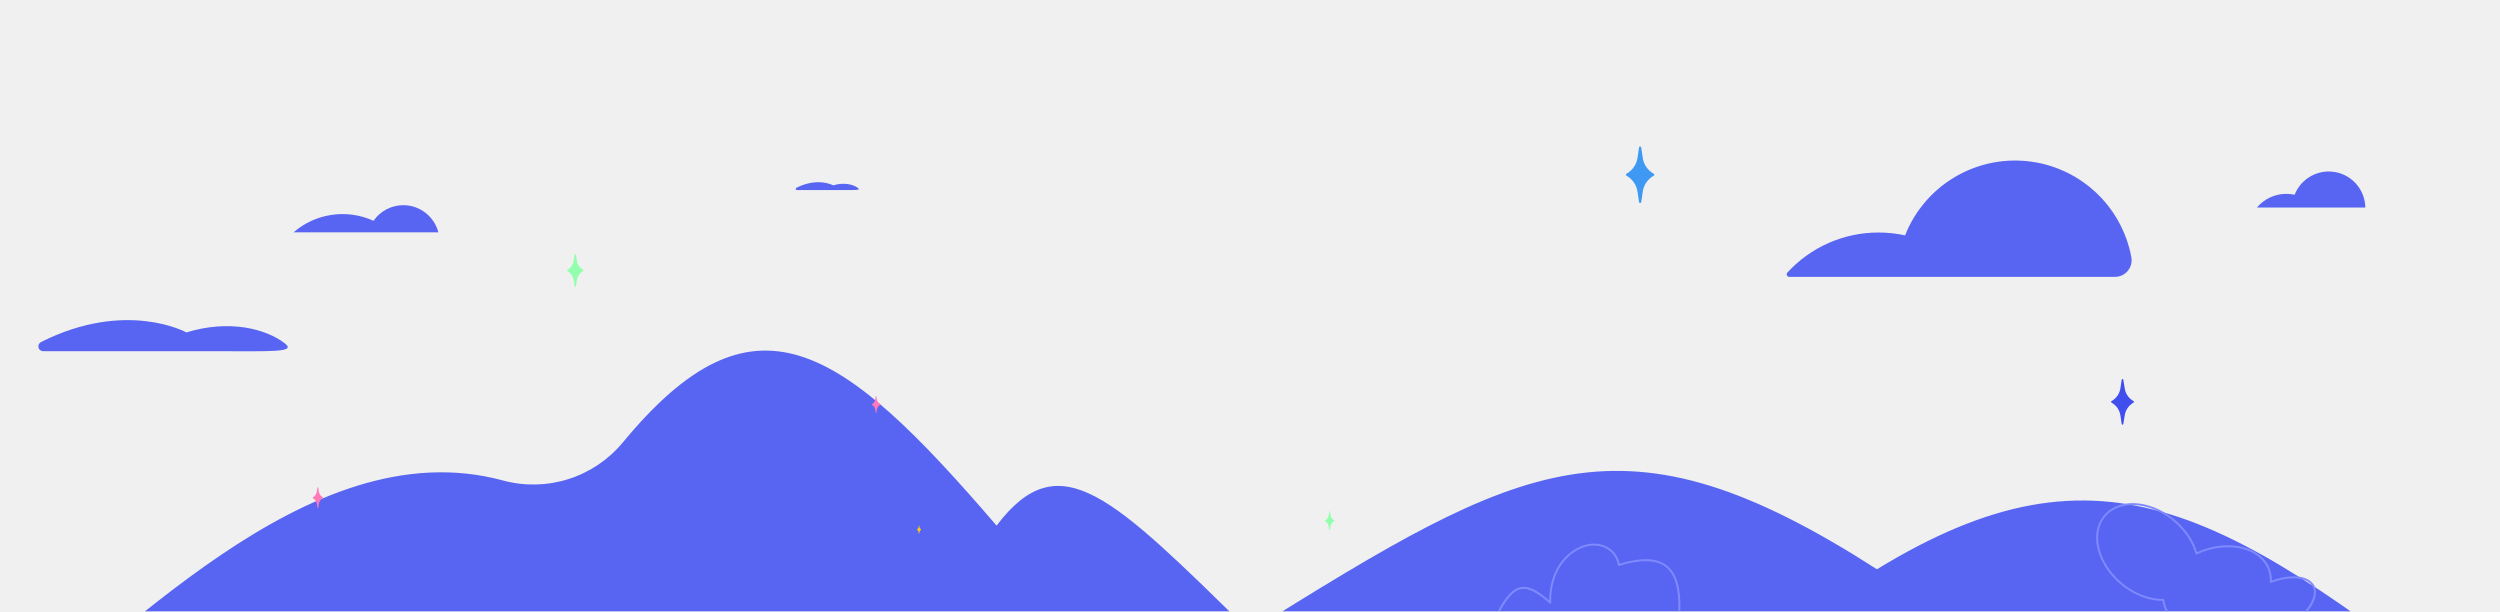
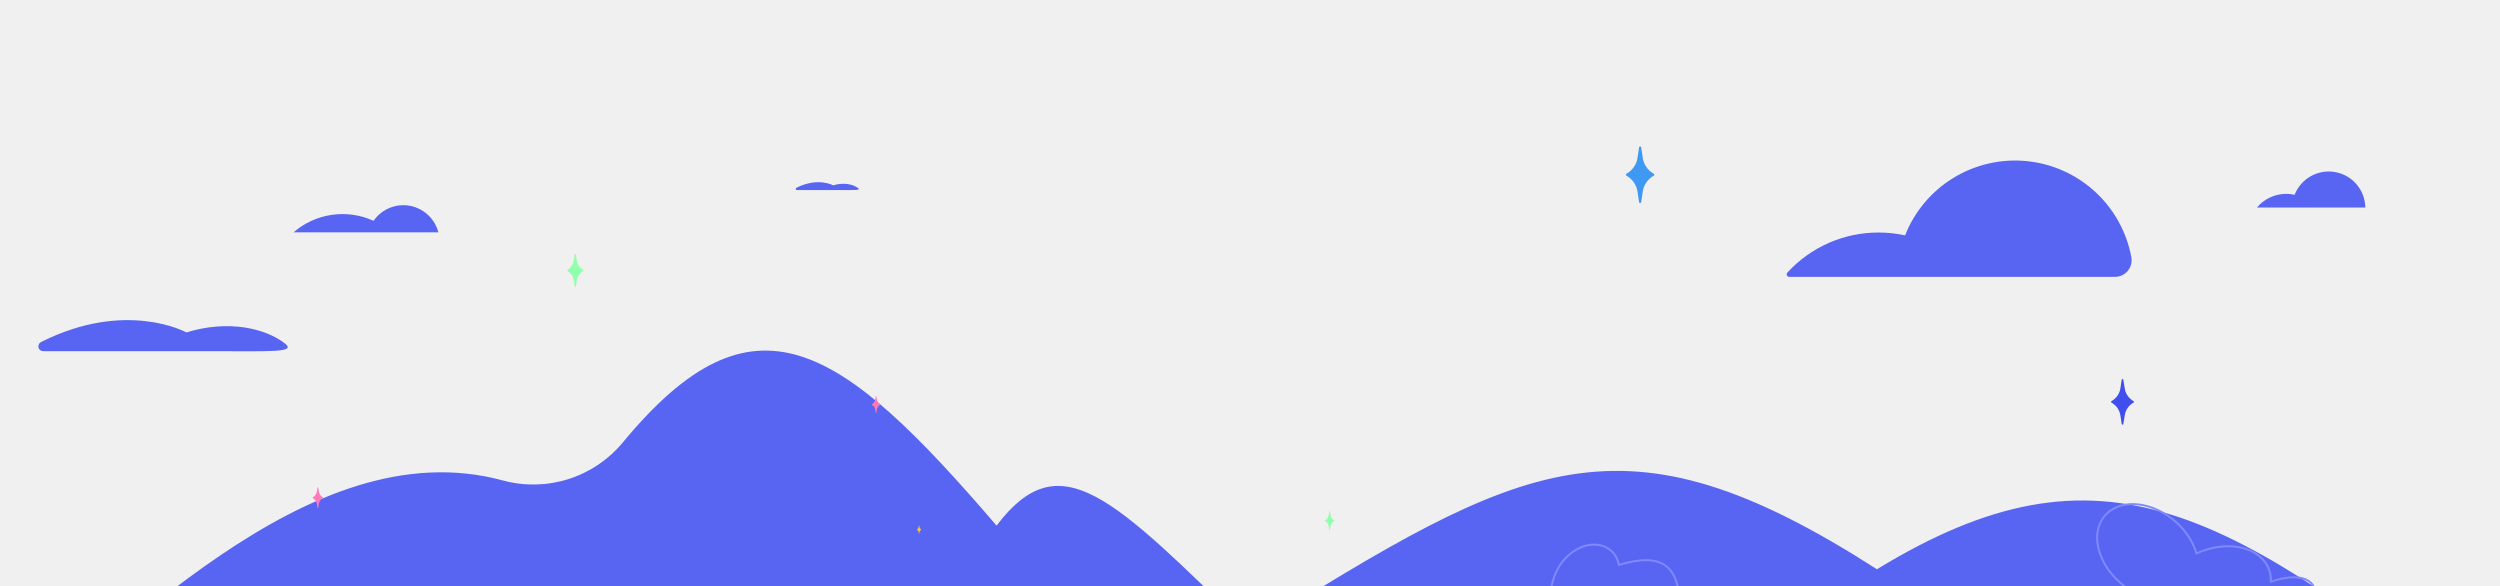
- <svg xmlns="http://www.w3.org/2000/svg" width="2560" height="626" viewBox="0 0 2560 626" fill="none">
+ <svg xmlns="http://www.w3.org/2000/svg" width="2550" height="-600" viewBox="0 0 2560 600" fill="none">
  <g clip-path="url(#clip0)">
    <path d="M2560 742.024C2281.4 521.424 2152.7 442.024 1922 582.924C1660.1 414.924 1561.1 471.424 1280 646.624C1139.5 509.324 1085.6 452.324 1020.5 538.224C860.2 351.524 772.1 290.424 637.8 453.024C623.243 470.609 603.935 483.636 582.18 490.551C560.424 497.466 537.138 497.977 515.1 492.024C312.9 437.124 118.6 667.024 0 742.024H2560Z" fill="#5865F2" />
    <path d="M2366.4 595.424C2362.4 591.924 2356.2 590.124 2348.8 590.124C2342.52 590.221 2336.29 591.232 2330.3 593.124L2326.3 594.424C2326.42 591.523 2326.08 588.621 2325.3 585.824C2323.1 577.024 2317.3 569.824 2308.6 564.924C2295.6 557.524 2277.3 556.324 2259.8 561.624C2256.38 562.637 2253.03 563.908 2249.8 565.424C2248.3 560.558 2246.22 555.891 2243.6 551.524C2227.9 525.124 2195.3 509.624 2170.9 517.024C2160.5 520.124 2152.7 527.224 2149 536.824C2144.2 549.224 2146.3 564.524 2154.9 578.924C2167.6 600.424 2192 615.224 2214.4 615.324C2214.6 616.624 2214.8 617.924 2215.1 619.124C2215.75 621.516 2216.65 623.829 2217.8 626.024H2220.1C2218.75 623.713 2217.74 621.221 2217.1 618.624C2216.73 617.179 2216.46 615.708 2216.3 614.224C2216.28 613.977 2216.16 613.747 2215.97 613.581C2215.79 613.415 2215.55 613.323 2215.3 613.324H2214.6C2192.8 613.324 2169 598.824 2156.6 577.924C2148.4 564.024 2146.3 549.324 2150.8 537.524C2154.3 528.524 2161.7 521.924 2171.5 518.924C2195 511.824 2226.6 526.924 2241.9 552.524C2244.6 557.109 2246.72 562.014 2248.2 567.124C2248.32 567.391 2248.53 567.604 2248.8 567.724C2249.06 567.825 2249.34 567.825 2249.6 567.724C2253.08 566.032 2256.69 564.628 2260.4 563.524C2277.4 558.424 2295 559.524 2307.6 566.624C2315.8 571.324 2321.3 578.124 2323.4 586.324C2324.22 589.419 2324.49 592.635 2324.2 595.824C2324.21 596.165 2324.35 596.488 2324.6 596.724C2324.74 596.839 2324.91 596.909 2325.08 596.927C2325.26 596.945 2325.44 596.909 2325.6 596.824L2330.9 595.024C2345.5 590.624 2358.6 591.324 2365.1 596.924C2368.6 599.824 2370 603.924 2369.3 608.724C2368.6 613.524 2365.3 620.324 2360.2 626.024H2362.8C2367.5 620.424 2370.6 614.524 2371.3 609.024C2372 603.524 2370.4 598.724 2366.4 595.424Z" fill="#808AFF" />
    <path d="M41.901 350.3C129.201 306.3 190.901 340.4 190.901 340.4C234.101 327 272.101 336.4 291.801 351.7C304.001 361.3 276.601 359.6 215.101 359.6H44.201C42.901 359.6 41.655 359.084 40.736 358.165C39.817 357.246 39.301 356 39.301 354.7C39.309 353.803 39.553 352.923 40.01 352.151C40.466 351.378 41.119 350.74 41.901 350.3Z" fill="#5865F2" />
    <path d="M815.501 192.3C837.601 181.1 853.201 189.8 853.201 189.8C864.101 186.4 873.801 188.8 878.701 192.6C881.801 195.1 874.901 194.6 859.301 194.6H816.001C815.683 194.6 815.377 194.474 815.152 194.249C814.927 194.024 814.801 193.718 814.801 193.4C814.799 193.169 814.864 192.942 814.988 192.747C815.113 192.552 815.29 192.396 815.501 192.3Z" fill="#5865F2" />
    <path d="M2422.1 212.5C2421.96 203.818 2418.81 195.454 2413.19 188.835C2407.57 182.216 2399.83 177.753 2391.28 176.207C2382.74 174.661 2373.92 176.128 2366.34 180.358C2358.76 184.587 2352.87 191.318 2349.7 199.4C2346.91 198.794 2344.06 198.492 2341.2 198.5C2335.46 198.482 2329.79 199.728 2324.59 202.147C2319.39 204.567 2314.78 208.101 2311.1 212.5H2422.1Z" fill="#5865F2" />
    <path d="M413.001 210.1C407.002 210.103 401.094 211.56 395.782 214.346C390.47 217.133 385.912 221.166 382.501 226.1C369.152 220.019 354.339 217.898 339.82 219.99C325.302 222.082 311.69 228.298 300.601 237.9H448.901C446.825 229.953 442.178 222.916 435.684 217.888C429.19 212.859 421.214 210.121 413.001 210.1Z" fill="#5865F2" />
    <path d="M2165.6 283.5C2168.11 283.527 2170.6 282.998 2172.88 281.951C2175.16 280.903 2177.18 279.363 2178.8 277.441C2180.41 275.52 2181.58 273.264 2182.22 270.836C2182.86 268.408 2182.96 265.869 2182.5 263.4C2177.71 237.556 2164.63 213.974 2145.26 196.214C2125.88 178.454 2101.25 167.481 2075.09 164.952C2048.92 162.422 2022.65 168.474 2000.23 182.193C1977.81 195.912 1960.46 216.553 1950.8 241C1941.86 239.071 1932.74 238.098 1923.6 238.1C1906.03 238.071 1888.64 241.712 1872.56 248.789C1856.48 255.866 1842.05 266.224 1830.2 279.2C1829.88 279.573 1829.67 280.029 1829.6 280.516C1829.52 281.003 1829.59 281.501 1829.79 281.952C1829.99 282.402 1830.31 282.787 1830.72 283.061C1831.13 283.335 1831.61 283.487 1832.1 283.5H2165.6Z" fill="#5865F2" />
    <path d="M1720.6 625.4H1718.6C1719.4 602.8 1715.2 588.1 1705.7 580.6C1696.2 573.1 1680.3 572.6 1658 579.5C1657.73 579.569 1657.44 579.533 1657.2 579.4C1656.95 579.237 1656.77 578.987 1656.7 578.7C1656.08 574.68 1654.43 570.889 1651.9 567.698C1649.38 564.508 1646.07 562.028 1642.3 560.5C1632.7 556.6 1620.8 558.8 1610.6 566.3C1585.8 584.4 1588.5 616.8 1588.5 617.1C1588.5 617.306 1588.45 617.509 1588.34 617.686C1588.24 617.863 1588.08 618.006 1587.9 618.1C1587.72 618.196 1587.52 618.228 1587.32 618.192C1587.12 618.155 1586.93 618.053 1586.8 617.9C1573.9 606.4 1564.9 601.9 1557.6 603.2C1550.3 604.5 1543.7 612.3 1536.2 625.4H1533.9C1542 611.2 1548.6 602.7 1557.2 601.2C1565.8 599.7 1573.9 604.1 1586.4 614.9C1586.3 606.9 1587.7 580.6 1609.4 564.7C1620.2 556.8 1632.8 554.5 1643 558.7C1646.93 560.233 1650.41 562.731 1653.12 565.965C1655.83 569.198 1657.68 573.062 1658.5 577.2C1680.9 570.5 1696.7 571.1 1706.9 579.1C1717.1 587.1 1721.4 602.1 1720.6 625.4Z" fill="#808AFF" />
    <path d="M596.5 275.9C594.931 274.918 593.599 273.602 592.596 272.047C591.594 270.491 590.946 268.734 590.7 266.9L589.7 260.5C589.676 260.359 589.602 260.231 589.492 260.139C589.382 260.047 589.243 259.998 589.1 260C588.956 259.998 588.817 260.047 588.707 260.139C588.597 260.231 588.523 260.359 588.5 260.5L587.5 266.9C587.234 268.728 586.578 270.478 585.577 272.03C584.577 273.583 583.254 274.903 581.7 275.9L580.9 276.4C580.804 276.442 580.723 276.512 580.669 276.602C580.615 276.692 580.591 276.796 580.6 276.9C580.591 277.004 580.615 277.109 580.669 277.198C580.723 277.288 580.804 277.359 580.9 277.4L581.7 277.9C583.249 278.928 584.565 280.268 585.564 281.836C586.563 283.403 587.222 285.162 587.5 287L588.5 293.3C588.523 293.441 588.597 293.569 588.707 293.661C588.817 293.753 588.956 293.802 589.1 293.8C589.243 293.802 589.382 293.753 589.492 293.661C589.602 293.569 589.676 293.441 589.7 293.3L590.7 287C590.958 285.157 591.61 283.39 592.611 281.82C593.611 280.25 594.938 278.913 596.5 277.9L597.3 277.4C597.396 277.359 597.476 277.288 597.53 277.198C597.584 277.109 597.608 277.004 597.6 276.9C597.608 276.796 597.584 276.692 597.53 276.602C597.476 276.512 597.396 276.442 597.3 276.4L596.5 275.9Z" fill="#91FFAD" />
    <path d="M1692.1 177.1C1689.45 175.385 1687.2 173.124 1685.49 170.468C1683.78 167.813 1682.66 164.823 1682.2 161.7L1680.6 150.9C1680.54 150.653 1680.4 150.432 1680.2 150.27C1680 150.108 1679.75 150.013 1679.5 150C1679.24 149.996 1678.99 150.084 1678.78 150.249C1678.58 150.413 1678.45 150.644 1678.4 150.9L1676.8 161.7C1676.32 164.83 1675.18 167.822 1673.46 170.477C1671.73 173.132 1669.46 175.39 1666.8 177.1L1665.4 178C1665.25 178.104 1665.13 178.238 1665.05 178.394C1664.96 178.549 1664.91 178.722 1664.9 178.9C1664.9 179.08 1664.95 179.255 1665.04 179.412C1665.12 179.569 1665.25 179.702 1665.4 179.8L1666.8 180.7C1669.47 182.431 1671.74 184.707 1673.46 187.378C1675.18 190.05 1676.32 193.057 1676.8 196.2L1678.4 207C1678.45 207.256 1678.58 207.487 1678.78 207.652C1678.99 207.816 1679.24 207.904 1679.5 207.9C1679.75 207.887 1680 207.792 1680.2 207.631C1680.4 207.469 1680.54 207.248 1680.6 207L1682.2 196.2C1682.66 193.063 1683.78 190.059 1685.49 187.387C1687.19 184.715 1689.45 182.436 1692.1 180.7L1693.6 179.8C1693.74 179.697 1693.85 179.561 1693.92 179.403C1693.99 179.245 1694.02 179.072 1694 178.9C1694.01 178.729 1693.98 178.559 1693.91 178.403C1693.84 178.247 1693.73 178.109 1693.6 178L1692.1 177.1Z" fill="#3F99F2" />
    <path d="M2183.7 410.1C2181.55 408.705 2179.73 406.868 2178.35 404.713C2176.97 402.557 2176.07 400.133 2175.7 397.6L2174.3 388.9C2174.3 388.688 2174.22 388.484 2174.07 388.334C2173.92 388.184 2173.71 388.1 2173.5 388.1C2173.28 388.099 2173.06 388.18 2172.9 388.327C2172.73 388.475 2172.62 388.679 2172.6 388.9L2171.3 397.6C2170.91 400.139 2169.99 402.567 2168.6 404.722C2167.2 406.877 2165.36 408.71 2163.2 410.1L2162.1 410.8C2161.99 410.883 2161.89 410.988 2161.83 411.108C2161.76 411.229 2161.71 411.362 2161.7 411.5C2161.7 411.642 2161.73 411.781 2161.81 411.904C2161.88 412.027 2161.98 412.129 2162.1 412.2L2163.2 412.9C2165.35 414.299 2167.18 416.135 2168.58 418.289C2169.97 420.442 2170.9 422.865 2171.3 425.4L2172.6 434.1C2172.62 434.321 2172.73 434.525 2172.9 434.673C2173.06 434.821 2173.28 434.902 2173.5 434.9C2173.71 434.9 2173.92 434.816 2174.07 434.666C2174.22 434.516 2174.3 434.312 2174.3 434.1L2175.7 425.4C2176.08 422.872 2176.99 420.451 2178.37 418.298C2179.75 416.144 2181.56 414.305 2183.7 412.9L2184.8 412.2C2184.93 412.139 2185.04 412.039 2185.11 411.913C2185.18 411.788 2185.21 411.644 2185.2 411.5C2185.2 411.358 2185.16 411.219 2185.09 411.096C2185.02 410.973 2184.92 410.871 2184.8 410.8L2183.7 410.1Z" fill="#404EED" />
    <path d="M900.9 413.7C900.087 413.183 899.397 412.494 898.879 411.682C898.361 410.871 898.026 409.955 897.9 409L897.4 405.8C897.4 405.721 897.368 405.644 897.312 405.588C897.256 405.532 897.179 405.5 897.1 405.5C897.02 405.5 896.944 405.532 896.888 405.588C896.831 405.644 896.8 405.721 896.8 405.8L896.3 409C896.173 409.955 895.839 410.871 895.32 411.682C894.802 412.494 894.112 413.183 893.3 413.7L892.8 414C892.7 414 892.7 414.2 892.7 414.3C892.695 414.354 892.702 414.409 892.719 414.46C892.736 414.512 892.763 414.56 892.8 414.6L893.3 414.8C894.091 415.341 894.765 416.036 895.28 416.843C895.796 417.651 896.143 418.555 896.3 419.5L896.8 422.8C896.8 422.88 896.831 422.956 896.888 423.012C896.944 423.068 897.02 423.1 897.1 423.1C897.179 423.1 897.256 423.068 897.312 423.012C897.368 422.956 897.4 422.88 897.4 422.8L897.9 419.5C898.057 418.555 898.403 417.651 898.919 416.843C899.435 416.036 900.108 415.341 900.9 414.8L901.4 414.6C901.436 414.56 901.463 414.512 901.481 414.46C901.498 414.409 901.504 414.354 901.5 414.3C901.5 414.2 901.5 414 901.4 414L900.9 413.7Z" fill="#FF78B9" />
    <path d="M943.1 542C942.685 541.753 942.328 541.419 942.052 541.023C941.776 540.626 941.588 540.175 941.5 539.7L941.3 538H941L940.7 539.7C940.629 540.169 940.459 540.617 940.2 541.014C939.941 541.411 939.6 541.747 939.2 542L939 542.2C938.973 542.2 938.948 542.211 938.929 542.23C938.91 542.248 938.9 542.274 938.9 542.3C938.9 542.327 938.91 542.352 938.929 542.371C938.948 542.39 938.973 542.4 939 542.4L939.2 542.6C939.6 542.853 939.941 543.19 940.2 543.587C940.459 543.984 940.629 544.432 940.7 544.9L941 546.6H941.3L941.5 544.9C941.588 544.425 941.776 543.974 942.052 543.578C942.328 543.181 942.685 542.848 943.1 542.6L943.3 542.4L943.1 542Z" fill="#FFC619" />
    <path d="M1365.8 532.6C1364.9 531.993 1364.14 531.21 1363.56 530.299C1362.97 529.388 1362.58 528.368 1362.4 527.3L1361.9 523.7C1361.9 523.5 1361.7 523.4 1361.5 523.4C1361.46 523.4 1361.42 523.408 1361.38 523.423C1361.35 523.438 1361.32 523.46 1361.29 523.488C1361.26 523.516 1361.24 523.549 1361.22 523.585C1361.21 523.622 1361.2 523.661 1361.2 523.7L1360.6 527.3C1360.46 528.369 1360.1 529.395 1359.53 530.31C1358.96 531.224 1358.2 532.006 1357.3 532.6L1356.8 532.9C1356.7 532.9 1356.6 533 1356.6 533.2C1356.6 533.3 1356.7 533.4 1356.8 533.5L1357.3 533.8C1358.18 534.389 1358.93 535.155 1359.5 536.051C1360.07 536.946 1360.44 537.951 1360.6 539L1361.2 542.6C1361.2 542.68 1361.23 542.756 1361.29 542.812C1361.34 542.869 1361.42 542.9 1361.5 542.9C1361.7 542.9 1361.9 542.8 1361.9 542.6L1362.4 539C1362.59 537.95 1362.99 536.95 1363.57 536.057C1364.16 535.164 1364.91 534.396 1365.8 533.8L1366.3 533.5C1366.34 533.46 1366.36 533.412 1366.38 533.36C1366.4 533.309 1366.4 533.254 1366.4 533.2C1366.4 533 1366.4 532.9 1366.3 532.9L1365.8 532.6Z" fill="#91FFAD" />
    <path d="M330.1 509C329.138 508.35 328.322 507.508 327.703 506.527C327.083 505.546 326.673 504.447 326.5 503.3L325.9 499.3C325.8 499.1 325.7 498.9 325.5 498.9C325.394 498.9 325.292 498.942 325.217 499.017C325.142 499.092 325.1 499.194 325.1 499.3L324.5 503.3C324.308 504.454 323.881 505.555 323.244 506.536C322.607 507.517 321.775 508.356 320.8 509L320.2 509.3C320.1 509.4 320.1 509.5 320.1 509.7C320.1 509.8 320.1 510 320.2 510L320.8 510.4C321.784 511.035 322.622 511.872 323.26 512.854C323.897 513.837 324.32 514.943 324.5 516.1L325.1 520.1C325.1 520.3 325.3 520.4 325.5 520.4C325.7 520.4 325.8 520.3 325.9 520.1L326.5 516.1C326.661 514.949 327.066 513.846 327.687 512.863C328.307 511.88 329.13 511.041 330.1 510.4L330.7 510C330.8 510 330.9 509.8 330.9 509.7C330.9 509.623 330.882 509.546 330.847 509.477C330.812 509.407 330.762 509.347 330.7 509.3L330.1 509Z" fill="#FF78B9" />
  </g>
  <defs>
    <clipPath id="clip0">
      <rect width="2560" height="626" fill="white" />
    </clipPath>
  </defs>
</svg>
